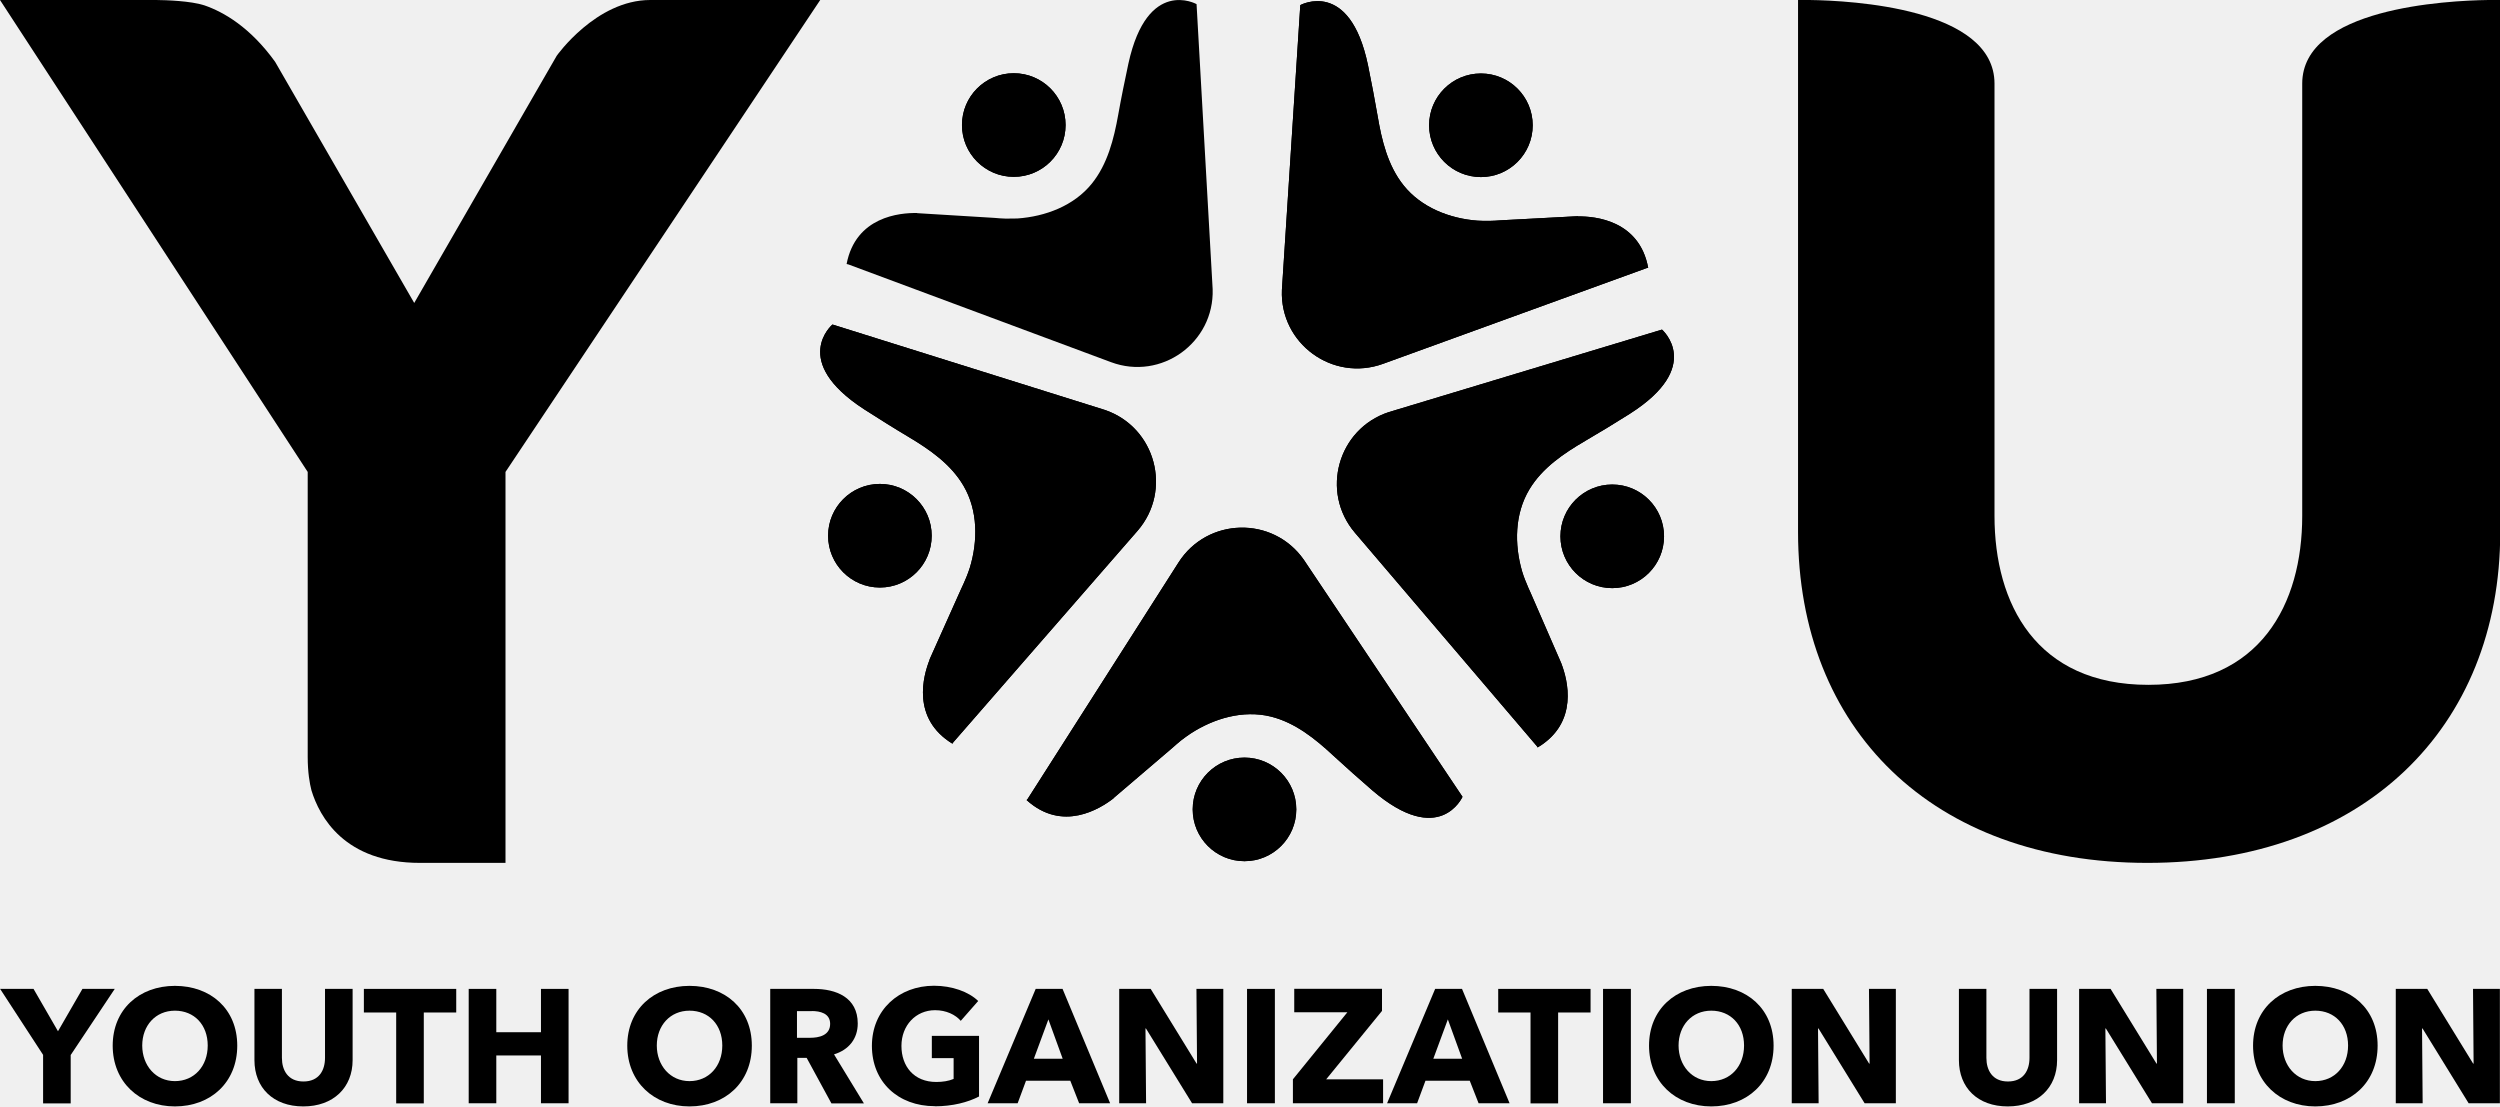
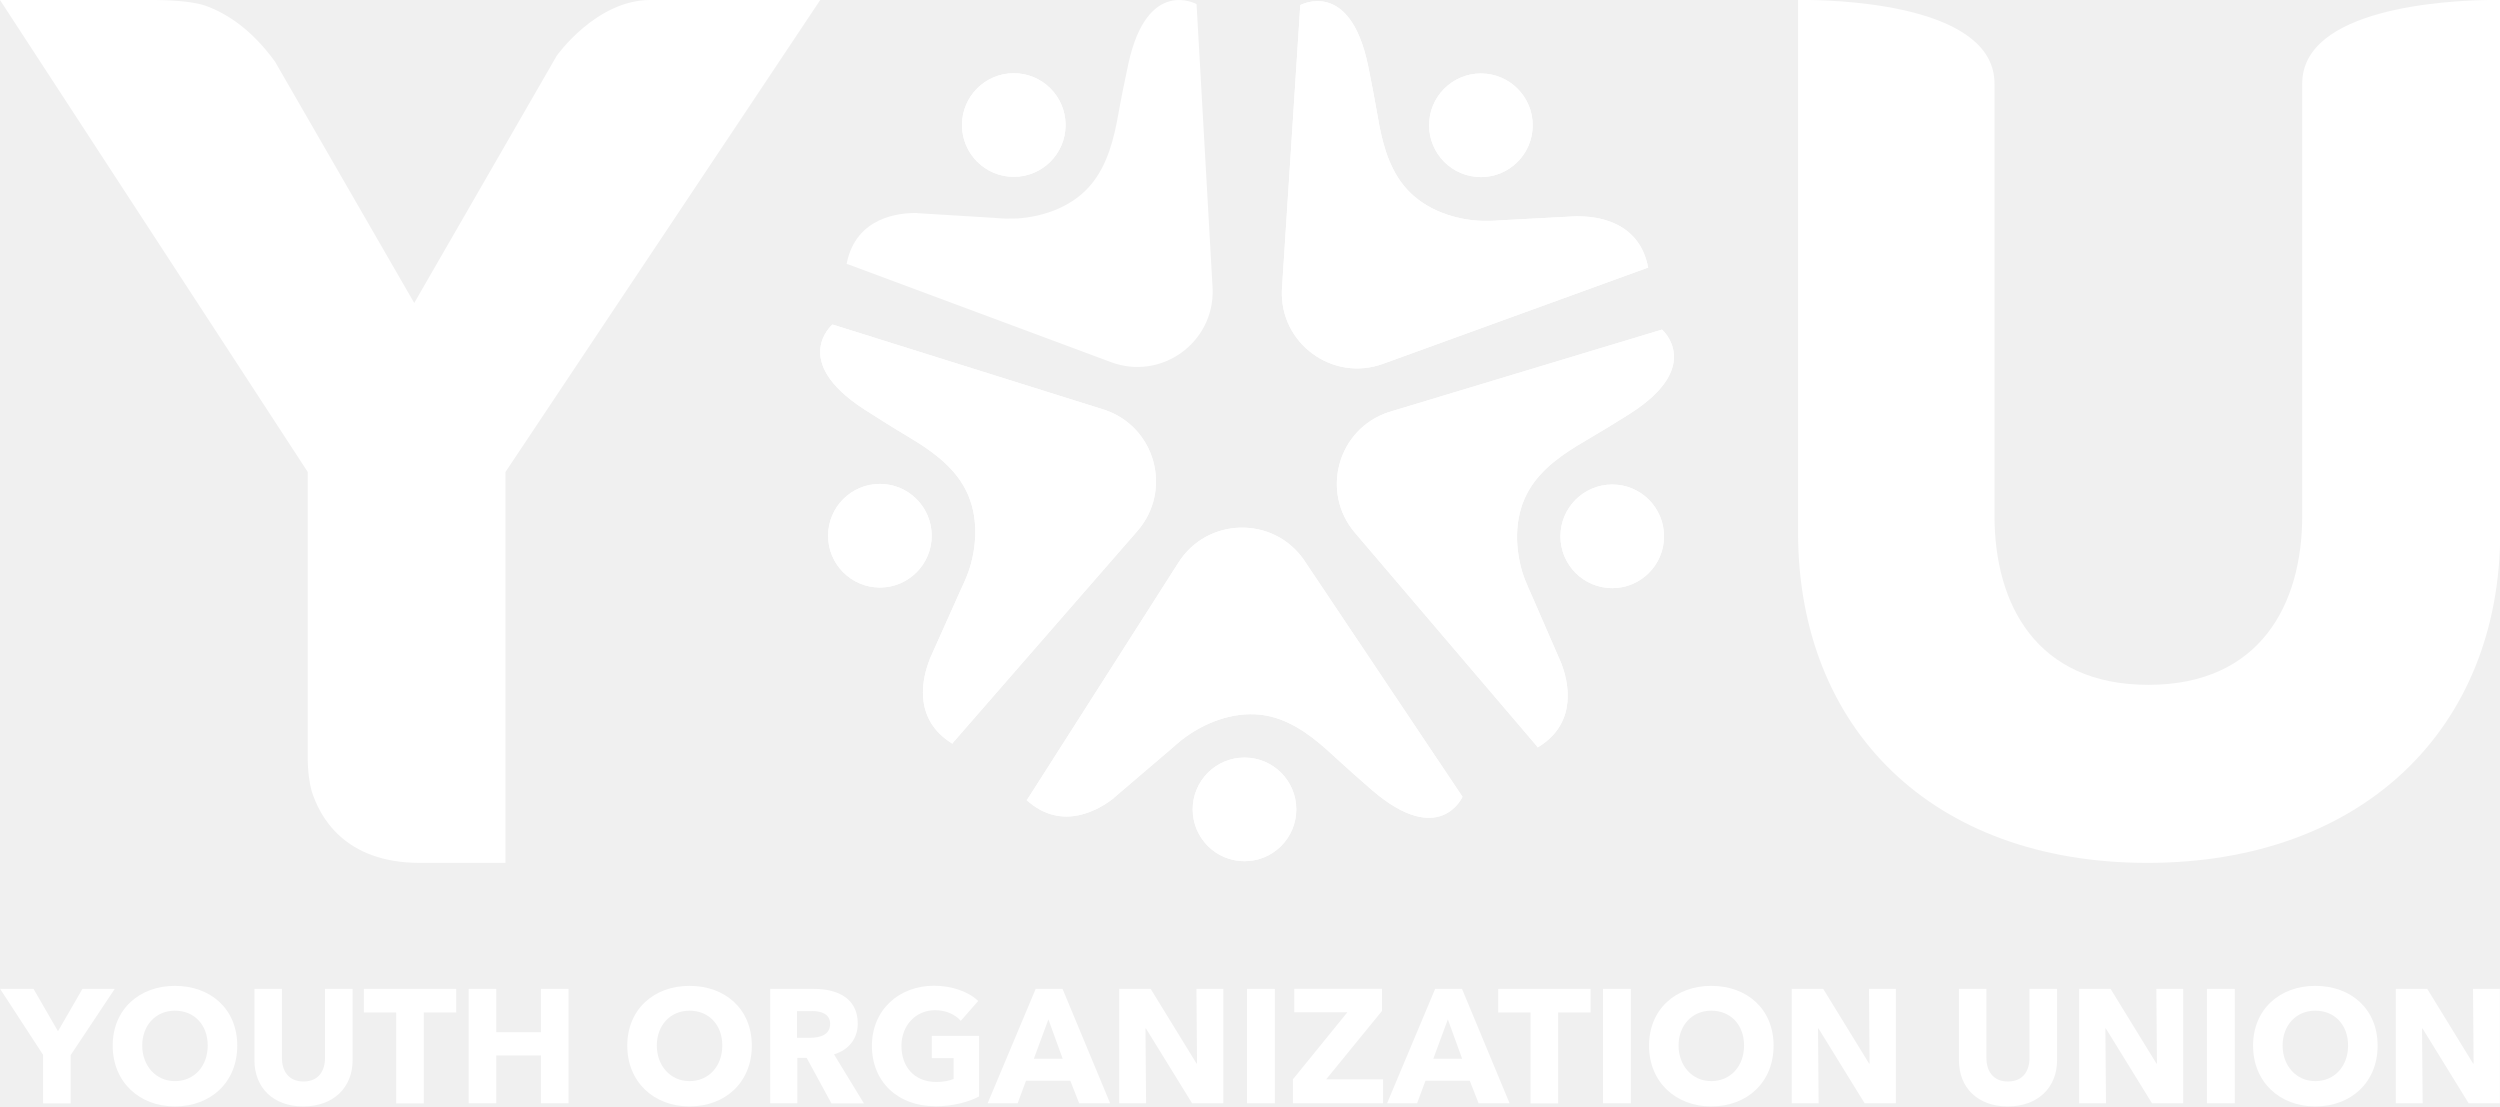
<svg xmlns="http://www.w3.org/2000/svg" width="1184" height="524" viewBox="0 0 1184 524" fill="none">
-   <g clip-path="url(#clip0_144_357)">
-     <path d="M33.48 499.58V522.567H20.409V499.58L0.057 468.338H15.88L27.46 488.401L39.041 468.338H54.347L33.537 499.58H33.48Z" fill="black" />
-     <path d="M82.839 524C65.927 524 53.373 512.363 53.373 495.223C53.373 478.083 65.927 466.905 82.839 466.905C99.751 466.905 112.363 477.854 112.363 495.223C112.363 512.592 99.808 524 82.839 524ZM82.839 478.656C73.667 478.656 67.361 485.707 67.361 495.166C67.361 504.624 73.724 512.019 82.839 512.019C91.954 512.019 98.375 504.968 98.375 495.166C98.375 485.363 92.012 478.656 82.839 478.656Z" fill="black" />
-     <path d="M143.607 524C129.39 524 120.504 515.114 120.504 502.102V468.338H133.517V501.013C133.517 506.802 136.327 512.191 143.722 512.191C151.117 512.191 153.926 506.86 153.926 501.013V468.338H166.997V502.102C166.997 515.114 157.825 524 143.665 524H143.607Z" fill="black" />
-     <path d="M200.706 479.516V522.567H187.635V479.516H172.329V468.338H216.07V479.516H200.763H200.706Z" fill="black" />
-     <path d="M256.2 522.509V499.866H235.046V522.509H221.975V468.338H235.046V488.86H256.2V468.338H269.271V522.509H256.2Z" fill="black" />
-     <path d="M326.542 524C309.63 524 297.075 512.363 297.075 495.223C297.075 478.083 309.63 466.905 326.542 466.905C343.453 466.905 356.066 477.854 356.066 495.223C356.066 512.592 343.511 524 326.542 524ZM326.542 478.656C317.369 478.656 311.063 485.707 311.063 495.166C311.063 504.624 317.426 512.019 326.542 512.019C335.657 512.019 342.078 504.968 342.078 495.166C342.078 485.363 335.714 478.656 326.542 478.656Z" fill="black" />
-     <path d="M393.73 522.509L382.035 501.013H377.621V522.509H364.78V468.338H385.475C395.909 468.338 406.228 472.293 406.228 484.733C406.228 492.013 401.928 497.229 394.992 499.35L409.152 522.567H393.845L393.73 522.509ZM384.443 478.886H377.449V491.497H383.641C387.826 491.497 393.157 490.408 393.157 484.905C393.157 479.86 388.341 478.828 384.443 478.828V478.886Z" fill="black" />
-     <path d="M442.689 523.885C425.376 523.885 412.935 512.42 412.935 495.338C412.935 478.255 425.777 466.848 442.345 466.848C450.829 466.848 458.741 469.657 463.269 474.07L455.014 483.472C452.492 480.548 448.135 478.427 442.861 478.427C433.688 478.427 426.923 485.65 426.923 495.338C426.923 505.026 432.828 512.42 443.434 512.42C446.472 512.42 449.339 511.962 451.632 510.987V501.127H441.313V490.58H463.671V519.299C458.397 522.051 451.116 523.942 442.746 523.942L442.689 523.885Z" fill="black" />
-     <path d="M511.081 522.509L506.896 511.847H485.914L481.958 522.509H467.741L490.5 468.338H503.227L525.757 522.509H511.196H511.081ZM496.52 482.784L489.64 501.414H503.285L496.52 482.784Z" fill="black" />
-     <path d="M564.568 522.509L542.726 487.083H542.497L542.784 522.509H530.057V468.338H544.962L566.69 503.707H566.919L566.632 468.338H579.359V522.509H564.511H564.568Z" fill="black" />
-     <path d="M590.595 522.509V468.338H603.781V522.509H590.595Z" fill="black" />
-     <path d="M612.323 522.509V511.159L638.121 479.402H612.953V468.281H654.516V478.771L628.088 511.159H655.032V522.509H612.323Z" fill="black" />
-     <path d="M700.264 522.509L696.079 511.847H675.097L671.142 522.509H656.924L679.684 468.338H692.41L714.94 522.509H700.379H700.264ZM685.703 482.784L678.824 501.414H692.468L685.703 482.784Z" fill="black" />
-     <path d="M737.929 479.516V522.567H724.858V479.516H709.552V468.338H753.293V479.516H737.986H737.929Z" fill="black" />
-     <path d="M759.198 522.509V468.338H772.383V522.509H759.198Z" fill="black" />
-     <path d="M810.449 524C793.537 524 780.983 512.363 780.983 495.223C780.983 478.083 793.537 466.905 810.449 466.905C827.361 466.905 839.973 477.854 839.973 495.223C839.973 512.592 827.418 524 810.449 524ZM810.449 478.656C801.277 478.656 794.971 485.707 794.971 495.166C794.971 504.624 801.334 512.019 810.449 512.019C819.564 512.019 825.985 504.968 825.985 495.166C825.985 485.363 819.622 478.656 810.449 478.656Z" fill="black" />
-     <path d="M883.084 522.509L861.242 487.083H861.013L861.3 522.509H848.573V468.338H863.478L885.205 503.707H885.435L885.148 468.338H897.875V522.509H883.027H883.084Z" fill="black" />
-     <path d="M950.846 524C936.629 524 927.743 515.114 927.743 502.102V468.338H940.756V501.013C940.756 506.802 943.566 512.191 950.961 512.191C958.356 512.191 961.165 506.86 961.165 501.013V468.338H974.236V502.102C974.236 515.114 965.064 524 950.903 524H950.846Z" fill="black" />
-     <path d="M1019.18 522.509L997.339 487.083H997.11L997.397 522.509H984.67V468.338H999.575L1021.3 503.707H1021.53L1021.25 468.338H1033.97V522.509H1019.12H1019.18Z" fill="black" />
-     <path d="M1045.21 522.509V468.338H1058.39V522.509H1045.21Z" fill="black" />
-     <path d="M1096.52 524C1079.61 524 1067.05 512.363 1067.05 495.223C1067.05 478.083 1079.61 466.905 1096.52 466.905C1113.43 466.905 1126.04 477.854 1126.04 495.223C1126.04 512.592 1113.49 524 1096.52 524ZM1096.52 478.656C1087.34 478.656 1081.04 485.707 1081.04 495.166C1081.04 504.624 1087.4 512.019 1096.52 512.019C1105.63 512.019 1112.05 504.968 1112.05 495.166C1112.05 485.363 1105.69 478.656 1096.52 478.656Z" fill="black" />
-     <path d="M1169.15 522.509L1147.31 487.083H1147.08L1147.37 522.509H1134.64V468.338H1149.55L1171.27 503.707H1171.5L1171.22 468.338H1183.94V522.509H1169.09H1169.15Z" fill="black" />
-     <path d="M763.555 278.538C777.106 278.538 788.091 267.554 788.091 254.003C788.091 240.453 777.106 229.469 763.555 229.469C750.004 229.469 739.018 240.453 739.018 254.003C739.018 267.554 750.004 278.538 763.555 278.538Z" fill="black" />
-     <path d="M701.354 83.865C714.905 83.865 725.89 72.881 725.89 59.331C725.89 45.781 714.905 34.796 701.354 34.796C687.802 34.796 676.817 45.781 676.817 59.331C676.817 72.881 687.802 83.865 701.354 83.865Z" fill="black" />
-     <path d="M480.124 83.751C493.675 83.751 504.66 72.766 504.66 59.216C504.66 45.666 493.675 34.681 480.124 34.681C466.573 34.681 455.587 45.666 455.587 59.216C455.587 72.766 466.573 83.751 480.124 83.751Z" fill="black" />
-     <path d="M416.719 278.252C430.27 278.252 441.255 267.267 441.255 253.717C441.255 240.167 430.27 229.182 416.719 229.182C403.168 229.182 392.182 240.167 392.182 253.717C392.182 267.267 403.168 278.252 416.719 278.252Z" fill="black" />
-     <path d="M589.392 407.861C602.943 407.861 613.928 396.877 613.928 383.327C613.928 369.777 602.943 358.792 589.392 358.792C575.84 358.792 564.855 369.777 564.855 383.327C564.855 396.877 575.84 407.861 589.392 407.861Z" fill="black" />
-     <path d="M747.388 102.381L710.813 104.33C709.036 104.502 707.258 104.559 705.424 104.616H704.851C703.188 104.616 701.526 104.616 699.806 104.502C686.62 103.527 673.148 98.311 664.721 87.763C657.268 78.419 654.402 66.496 652.453 54.974C651.077 46.891 649.472 38.808 647.866 30.783C639.21 -10.376 615.82 2.408 615.82 2.408L607.106 137.349C606.074 162.686 631.127 180.972 654.975 172.316L779.836 126.973C779.836 126.973 780.352 126.916 780.581 126.858C776.454 104.387 755.471 102.381 747.331 102.495L747.388 102.381Z" fill="black" />
-     <path d="M739.477 314.251L724.858 280.659C724.113 279.054 723.368 277.392 722.737 275.729L722.508 275.213C721.877 273.666 721.304 272.118 720.845 270.513C717.176 257.787 717.348 243.398 724.285 231.819C730.419 221.558 740.623 214.736 750.713 208.832C757.822 204.705 764.816 200.405 771.753 196.049C807.239 173.52 787.117 156.094 787.117 156.094L657.67 195.189C633.592 203.1 625.222 232.965 641.675 252.284L727.839 353.346C727.839 353.346 728.069 353.805 728.241 353.977C747.904 342.225 742.401 321.875 739.477 314.308V314.251Z" fill="black" />
-     <path d="M527.362 377.995L555.224 354.206C556.542 353.002 557.918 351.855 559.294 350.709L559.753 350.365C561.071 349.39 562.39 348.359 563.823 347.441C574.888 340.219 588.761 336.149 601.832 339.359C613.412 342.225 622.986 349.964 631.528 357.932C637.547 363.492 643.739 368.938 649.93 374.326C681.862 401.67 692.64 377.365 692.64 377.365L617.425 265.009C602.806 244.258 571.792 245.003 558.148 266.385L486.717 378.339C486.717 378.339 486.373 378.683 486.201 378.912C503.17 394.275 520.999 383.04 527.42 378.052L527.362 377.995Z" fill="black" />
-     <path d="M434.319 100.948L470.894 103.183C472.671 103.355 474.448 103.47 476.226 103.527H476.799C478.461 103.527 480.124 103.527 481.844 103.47C495.029 102.553 508.559 97.508 517.043 87.018C524.553 77.732 527.534 65.808 529.598 54.286C531.031 46.203 532.694 38.178 534.414 30.095C543.414 -11.006 566.69 1.949 566.69 1.949L574.314 136.947C575.117 162.285 549.95 180.399 526.159 171.514L401.699 125.196C401.699 125.196 401.183 125.139 400.954 125.024C405.253 102.553 426.235 100.719 434.376 100.891L434.319 100.948Z" fill="black" />
-     <path d="M440.224 312.359L455.186 278.939C455.989 277.334 456.677 275.672 457.365 274.067L457.594 273.551C458.225 272.003 458.798 270.455 459.314 268.85C463.155 256.182 463.155 241.736 456.333 230.099C450.313 219.781 440.224 212.845 430.134 206.826C423.082 202.641 416.146 198.227 409.209 193.813C373.952 170.883 394.246 153.686 394.246 153.686L523.292 194.157C547.313 202.354 555.339 232.277 538.713 251.424L451.46 351.569C451.46 351.569 451.231 352.028 451.059 352.2C431.567 340.276 437.242 319.983 440.281 312.417L440.224 312.359Z" fill="black" />
-     <path d="M763.555 278.538C777.106 278.538 788.091 267.554 788.091 254.003C788.091 240.453 777.106 229.469 763.555 229.469C750.004 229.469 739.018 240.453 739.018 254.003C739.018 267.554 750.004 278.538 763.555 278.538Z" fill="black" />
-     <path d="M701.354 83.865C714.905 83.865 725.89 72.881 725.89 59.331C725.89 45.781 714.905 34.796 701.354 34.796C687.802 34.796 676.817 45.781 676.817 59.331C676.817 72.881 687.802 83.865 701.354 83.865Z" fill="black" />
-     <path d="M480.124 83.751C493.675 83.751 504.66 72.766 504.66 59.216C504.66 45.666 493.675 34.681 480.124 34.681C466.573 34.681 455.587 45.666 455.587 59.216C455.587 72.766 466.573 83.751 480.124 83.751Z" fill="black" />
-     <path d="M416.719 278.252C430.27 278.252 441.255 267.267 441.255 253.717C441.255 240.167 430.27 229.182 416.719 229.182C403.168 229.182 392.182 240.167 392.182 253.717C392.182 267.267 403.168 278.252 416.719 278.252Z" fill="black" />
-     <path d="M589.392 407.861C602.943 407.861 613.928 396.877 613.928 383.327C613.928 369.777 602.943 358.792 589.392 358.792C575.84 358.792 564.855 369.777 564.855 383.327C564.855 396.877 575.84 407.861 589.392 407.861Z" fill="black" />
-     <path d="M747.388 102.381L710.813 104.33C709.036 104.502 707.258 104.559 705.424 104.616H704.851C703.188 104.616 701.526 104.616 699.806 104.502C686.62 103.527 673.148 98.311 664.721 87.763C657.268 78.419 654.402 66.496 652.453 54.974C651.077 46.891 649.472 38.808 647.866 30.783C639.21 -10.376 615.82 2.408 615.82 2.408L607.106 137.349C606.074 162.686 631.127 180.972 654.975 172.316L779.836 126.973C779.836 126.973 780.352 126.916 780.581 126.858C776.454 104.387 755.471 102.381 747.331 102.495L747.388 102.381Z" fill="black" />
-     <path d="M739.477 314.251L724.858 280.659C724.113 279.054 723.368 277.392 722.737 275.729L722.508 275.213C721.877 273.666 721.304 272.118 720.845 270.513C717.176 257.787 717.348 243.398 724.285 231.819C730.419 221.558 740.623 214.736 750.713 208.832C757.822 204.705 764.816 200.405 771.753 196.049C807.239 173.52 787.117 156.094 787.117 156.094L657.67 195.189C633.592 203.1 625.222 232.965 641.675 252.284L727.839 353.346C727.839 353.346 728.069 353.805 728.241 353.977C747.904 342.225 742.401 321.875 739.477 314.308V314.251Z" fill="black" />
-     <path d="M527.362 377.995L555.224 354.206C556.542 353.002 557.918 351.855 559.294 350.709L559.753 350.365C561.071 349.39 562.39 348.359 563.823 347.441C574.888 340.219 588.761 336.149 601.832 339.359C613.412 342.225 622.986 349.964 631.528 357.932C637.547 363.492 643.739 368.938 649.93 374.326C681.862 401.67 692.64 377.365 692.64 377.365L617.425 265.009C602.806 244.258 571.792 245.003 558.148 266.385L486.717 378.339C486.717 378.339 486.373 378.683 486.201 378.912C503.17 394.275 520.999 383.04 527.42 378.052L527.362 377.995Z" fill="black" />
-     <path d="M440.224 312.359L455.186 278.939C455.989 277.334 456.677 275.672 457.365 274.067L457.594 273.551C458.225 272.003 458.798 270.455 459.314 268.85C463.155 256.182 463.155 241.736 456.333 230.099C450.313 219.781 440.224 212.845 430.134 206.826C423.082 202.641 416.146 198.227 409.209 193.813C373.952 170.883 394.246 153.686 394.246 153.686L523.292 194.157C547.313 202.354 555.339 232.277 538.713 251.424L451.46 351.569C451.46 351.569 451.231 352.028 451.059 352.2C431.567 340.276 437.242 319.983 440.281 312.417L440.224 312.359Z" fill="black" />
-     <path d="M1178.5 0C1158.49 0.287 1090.33 3.841 1090.33 39.611V244.373C1090.33 285.99 1070.6 324.34 1017.46 324.34C964.318 324.34 944.597 285.99 944.597 244.373V76.757V39.611C944.597 3.841 876.893 0.287 857 0H851.554V251.997C851.554 345.149 915.131 408.664 1017 408.664C1118.88 408.664 1184.11 345.091 1184.11 251.997V0H1178.61H1178.5Z" fill="black" />
-     <path d="M388.456 0H307.967C282.284 0 263.653 26.426 263.653 26.426L196.177 143.482L130.307 29.293C118.497 12.898 105.943 5.675 96.77 2.522C90.177 0.401 78.712 0.057 73.953 0H0L145.728 223.507V358.391C145.728 365.785 146.646 371.002 147.506 374.327C151.289 386.709 163.041 408.721 198.986 408.664H239.403V223.507L350.734 56.579L388.456 0Z" fill="black" />
+   <g clip-path="url(#clip0_144_450)">
+     <path d="M33.48 499.58V522.567H20.409V499.58L0.057 468.338H15.88L27.46 488.401L39.041 468.338H54.347L33.537 499.58H33.48Z" fill="white" />
+     <path d="M82.839 524C65.927 524 53.373 512.363 53.373 495.223C53.373 478.083 65.927 466.905 82.839 466.905C99.751 466.905 112.363 477.854 112.363 495.223C112.363 512.592 99.808 524 82.839 524ZM82.839 478.656C73.667 478.656 67.361 485.707 67.361 495.166C67.361 504.624 73.724 512.019 82.839 512.019C91.954 512.019 98.375 504.968 98.375 495.166C98.375 485.363 92.012 478.656 82.839 478.656Z" fill="white" />
+     <path d="M143.607 524C129.39 524 120.504 515.114 120.504 502.102V468.338H133.517V501.013C133.517 506.802 136.327 512.191 143.722 512.191C151.117 512.191 153.926 506.86 153.926 501.013V468.338H166.997V502.102C166.997 515.114 157.825 524 143.665 524H143.607Z" fill="white" />
+     <path d="M200.706 479.516V522.567H187.635V479.516H172.329V468.338H216.07V479.516H200.763H200.706Z" fill="white" />
+     <path d="M256.2 522.509V499.866H235.046V522.509H221.975V468.338H235.046V488.86H256.2V468.338H269.271V522.509H256.2Z" fill="white" />
+     <path d="M326.542 524C309.63 524 297.075 512.363 297.075 495.223C297.075 478.083 309.63 466.905 326.542 466.905C343.453 466.905 356.066 477.854 356.066 495.223C356.066 512.592 343.511 524 326.542 524ZM326.542 478.656C317.369 478.656 311.063 485.707 311.063 495.166C311.063 504.624 317.426 512.019 326.542 512.019C335.657 512.019 342.078 504.968 342.078 495.166C342.078 485.363 335.714 478.656 326.542 478.656Z" fill="white" />
+     <path d="M393.73 522.509L382.035 501.013H377.621V522.509H364.78V468.338H385.475C395.909 468.338 406.228 472.293 406.228 484.733C406.228 492.013 401.928 497.229 394.992 499.35L409.152 522.567H393.845L393.73 522.509ZM384.443 478.886H377.449V491.497H383.641C387.826 491.497 393.157 490.408 393.157 484.905C393.157 479.86 388.341 478.828 384.443 478.828V478.886Z" fill="white" />
+     <path d="M442.689 523.885C425.376 523.885 412.935 512.42 412.935 495.338C412.935 478.255 425.777 466.848 442.345 466.848C450.829 466.848 458.741 469.657 463.269 474.07L455.014 483.472C452.492 480.548 448.135 478.427 442.861 478.427C433.688 478.427 426.923 485.65 426.923 495.338C426.923 505.026 432.828 512.42 443.434 512.42C446.472 512.42 449.339 511.962 451.632 510.987V501.127H441.313V490.58H463.671V519.299C458.397 522.051 451.116 523.942 442.746 523.942L442.689 523.885Z" fill="white" />
+     <path d="M511.081 522.509L506.896 511.847H485.914L481.958 522.509H467.741L490.5 468.338H503.227L525.757 522.509H511.196H511.081ZM496.52 482.784L489.64 501.414H503.285L496.52 482.784Z" fill="white" />
+     <path d="M564.568 522.509L542.726 487.083H542.497L542.784 522.509H530.057V468.338H544.962L566.69 503.707H566.919L566.632 468.338H579.359V522.509H564.511H564.568Z" fill="white" />
+     <path d="M590.595 522.509V468.338H603.781V522.509H590.595Z" fill="white" />
+     <path d="M612.323 522.509V511.159L638.121 479.402H612.953V468.281H654.516V478.771L628.088 511.159H655.032V522.509H612.323Z" fill="white" />
+     <path d="M700.264 522.509L696.079 511.847H675.097L671.142 522.509H656.924L679.684 468.338H692.41L714.94 522.509H700.379H700.264ZM685.703 482.784L678.824 501.414H692.468L685.703 482.784Z" fill="white" />
+     <path d="M737.929 479.516V522.567H724.858V479.516H709.552V468.338H753.293V479.516H737.986H737.929Z" fill="white" />
+     <path d="M759.198 522.509V468.338H772.383V522.509H759.198Z" fill="white" />
+     <path d="M810.449 524C793.537 524 780.983 512.363 780.983 495.223C780.983 478.083 793.537 466.905 810.449 466.905C827.361 466.905 839.973 477.854 839.973 495.223C839.973 512.592 827.418 524 810.449 524ZM810.449 478.656C801.277 478.656 794.971 485.707 794.971 495.166C794.971 504.624 801.334 512.019 810.449 512.019C819.564 512.019 825.985 504.968 825.985 495.166C825.985 485.363 819.622 478.656 810.449 478.656Z" fill="white" />
+     <path d="M883.084 522.509L861.242 487.083H861.013L861.3 522.509H848.573V468.338H863.478L885.205 503.707H885.435L885.148 468.338H897.875V522.509H883.027H883.084Z" fill="white" />
+     <path d="M950.846 524C936.629 524 927.743 515.114 927.743 502.102V468.338H940.756V501.013C940.756 506.802 943.566 512.191 950.961 512.191C958.356 512.191 961.165 506.86 961.165 501.013V468.338H974.236V502.102C974.236 515.114 965.064 524 950.903 524H950.846Z" fill="white" />
+     <path d="M1019.18 522.509L997.339 487.083H997.11L997.397 522.509H984.67V468.338H999.575L1021.3 503.707H1021.53L1021.25 468.338H1033.97V522.509H1019.12H1019.18Z" fill="white" />
+     <path d="M1045.21 522.509V468.338H1058.39V522.509H1045.21Z" fill="white" />
+     <path d="M1096.52 524C1079.61 524 1067.05 512.363 1067.05 495.223C1067.05 478.083 1079.61 466.905 1096.52 466.905C1113.43 466.905 1126.04 477.854 1126.04 495.223C1126.04 512.592 1113.49 524 1096.52 524ZM1096.52 478.656C1087.34 478.656 1081.04 485.707 1081.04 495.166C1081.04 504.624 1087.4 512.019 1096.52 512.019C1105.63 512.019 1112.05 504.968 1112.05 495.166C1112.05 485.363 1105.69 478.656 1096.52 478.656Z" fill="white" />
+     <path d="M1169.15 522.509L1147.31 487.083H1147.08L1147.37 522.509H1134.64V468.338H1149.55L1171.27 503.707H1171.5L1171.22 468.338H1183.94V522.509H1169.09H1169.15Z" fill="white" />
+     <path d="M763.555 278.538C777.106 278.538 788.091 267.554 788.091 254.003C788.091 240.453 777.106 229.469 763.555 229.469C750.004 229.469 739.018 240.453 739.018 254.003C739.018 267.554 750.004 278.538 763.555 278.538Z" fill="white" />
+     <path d="M701.354 83.865C714.905 83.865 725.89 72.881 725.89 59.331C725.89 45.781 714.905 34.796 701.354 34.796C687.802 34.796 676.817 45.781 676.817 59.331C676.817 72.881 687.802 83.865 701.354 83.865Z" fill="white" />
+     <path d="M480.124 83.751C493.675 83.751 504.66 72.766 504.66 59.216C504.66 45.666 493.675 34.681 480.124 34.681C466.573 34.681 455.587 45.666 455.587 59.216C455.587 72.766 466.573 83.751 480.124 83.751Z" fill="white" />
+     <path d="M416.719 278.252C430.27 278.252 441.255 267.267 441.255 253.717C441.255 240.167 430.27 229.182 416.719 229.182C403.168 229.182 392.182 240.167 392.182 253.717C392.182 267.267 403.168 278.252 416.719 278.252Z" fill="white" />
+     <path d="M589.392 407.861C602.943 407.861 613.928 396.877 613.928 383.327C613.928 369.777 602.943 358.792 589.392 358.792C575.84 358.792 564.855 369.777 564.855 383.327C564.855 396.877 575.84 407.861 589.392 407.861Z" fill="white" />
+     <path d="M747.388 102.381L710.813 104.33C709.036 104.502 707.258 104.559 705.424 104.616H704.851C703.188 104.616 701.526 104.616 699.806 104.502C686.62 103.527 673.148 98.311 664.721 87.763C657.268 78.419 654.402 66.496 652.453 54.974C651.077 46.891 649.472 38.808 647.866 30.783C639.21 -10.376 615.82 2.408 615.82 2.408L607.106 137.349C606.074 162.686 631.127 180.972 654.975 172.316L779.836 126.973C779.836 126.973 780.352 126.916 780.581 126.858C776.454 104.387 755.471 102.381 747.331 102.495L747.388 102.381Z" fill="white" />
+     <path d="M739.477 314.251L724.858 280.659C724.113 279.054 723.368 277.392 722.737 275.729L722.508 275.213C721.877 273.666 721.304 272.118 720.845 270.513C717.176 257.787 717.348 243.398 724.285 231.819C730.419 221.558 740.623 214.736 750.713 208.832C757.822 204.705 764.816 200.405 771.753 196.049C807.239 173.52 787.117 156.094 787.117 156.094L657.67 195.189C633.592 203.1 625.222 232.965 641.675 252.284L727.839 353.346C727.839 353.346 728.069 353.805 728.241 353.977C747.904 342.225 742.401 321.875 739.477 314.308V314.251Z" fill="white" />
+     <path d="M527.362 377.995L555.224 354.206C556.542 353.002 557.918 351.855 559.294 350.709L559.753 350.365C561.071 349.39 562.39 348.359 563.823 347.441C574.888 340.219 588.761 336.149 601.832 339.359C613.412 342.225 622.986 349.964 631.528 357.932C637.547 363.492 643.739 368.938 649.93 374.326C681.862 401.67 692.64 377.365 692.64 377.365L617.425 265.009C602.806 244.258 571.792 245.003 558.148 266.385L486.717 378.339C486.717 378.339 486.373 378.683 486.201 378.912C503.17 394.275 520.999 383.04 527.42 378.052L527.362 377.995Z" fill="white" />
+     <path d="M434.319 100.948L470.894 103.183C472.671 103.355 474.448 103.47 476.226 103.527H476.799C478.461 103.527 480.124 103.527 481.844 103.47C495.029 102.553 508.559 97.508 517.043 87.018C524.553 77.732 527.534 65.808 529.598 54.286C531.031 46.203 532.694 38.178 534.414 30.095C543.414 -11.006 566.69 1.949 566.69 1.949L574.314 136.947C575.117 162.285 549.95 180.399 526.159 171.514L401.699 125.196C401.699 125.196 401.183 125.139 400.954 125.024C405.253 102.553 426.235 100.719 434.376 100.891L434.319 100.948Z" fill="white" />
+     <path d="M440.224 312.359L455.186 278.939C455.989 277.334 456.677 275.672 457.365 274.067L457.594 273.551C458.225 272.003 458.798 270.455 459.314 268.85C463.155 256.182 463.155 241.736 456.333 230.099C450.313 219.781 440.224 212.845 430.134 206.826C423.082 202.641 416.146 198.227 409.209 193.813C373.952 170.883 394.246 153.686 394.246 153.686L523.292 194.157C547.313 202.354 555.339 232.277 538.713 251.424L451.46 351.569C451.46 351.569 451.231 352.028 451.059 352.2C431.567 340.276 437.242 319.983 440.281 312.417L440.224 312.359Z" fill="white" />
+     <path d="M763.555 278.538C777.106 278.538 788.091 267.554 788.091 254.003C788.091 240.453 777.106 229.469 763.555 229.469C750.004 229.469 739.018 240.453 739.018 254.003C739.018 267.554 750.004 278.538 763.555 278.538Z" fill="white" />
+     <path d="M701.354 83.865C714.905 83.865 725.89 72.881 725.89 59.331C725.89 45.781 714.905 34.796 701.354 34.796C687.802 34.796 676.817 45.781 676.817 59.331C676.817 72.881 687.802 83.865 701.354 83.865Z" fill="white" />
+     <path d="M480.124 83.751C493.675 83.751 504.66 72.766 504.66 59.216C504.66 45.666 493.675 34.681 480.124 34.681C466.573 34.681 455.587 45.666 455.587 59.216C455.587 72.766 466.573 83.751 480.124 83.751Z" fill="white" />
+     <path d="M416.719 278.252C430.27 278.252 441.255 267.267 441.255 253.717C441.255 240.167 430.27 229.182 416.719 229.182C403.168 229.182 392.182 240.167 392.182 253.717C392.182 267.267 403.168 278.252 416.719 278.252Z" fill="white" />
+     <path d="M589.392 407.861C602.943 407.861 613.928 396.877 613.928 383.327C613.928 369.777 602.943 358.792 589.392 358.792C575.84 358.792 564.855 369.777 564.855 383.327C564.855 396.877 575.84 407.861 589.392 407.861Z" fill="white" />
+     <path d="M747.388 102.381L710.813 104.33C709.036 104.502 707.258 104.559 705.424 104.616H704.851C703.188 104.616 701.526 104.616 699.806 104.502C686.62 103.527 673.148 98.311 664.721 87.763C657.268 78.419 654.402 66.496 652.453 54.974C651.077 46.891 649.472 38.808 647.866 30.783C639.21 -10.376 615.82 2.408 615.82 2.408L607.106 137.349C606.074 162.686 631.127 180.972 654.975 172.316L779.836 126.973C779.836 126.973 780.352 126.916 780.581 126.858C776.454 104.387 755.471 102.381 747.331 102.495L747.388 102.381Z" fill="white" />
+     <path d="M739.477 314.251L724.858 280.659C724.113 279.054 723.368 277.392 722.737 275.729L722.508 275.213C721.877 273.666 721.304 272.118 720.845 270.513C717.176 257.787 717.348 243.398 724.285 231.819C730.419 221.558 740.623 214.736 750.713 208.832C757.822 204.705 764.816 200.405 771.753 196.049C807.239 173.52 787.117 156.094 787.117 156.094L657.67 195.189C633.592 203.1 625.222 232.965 641.675 252.284L727.839 353.346C727.839 353.346 728.069 353.805 728.241 353.977C747.904 342.225 742.401 321.875 739.477 314.308V314.251Z" fill="white" />
+     <path d="M527.362 377.995L555.224 354.206C556.542 353.002 557.918 351.855 559.294 350.709L559.753 350.365C561.071 349.39 562.39 348.359 563.823 347.441C574.888 340.219 588.761 336.149 601.832 339.359C613.412 342.225 622.986 349.964 631.528 357.932C637.547 363.492 643.739 368.938 649.93 374.326C681.862 401.67 692.64 377.365 692.64 377.365L617.425 265.009C602.806 244.258 571.792 245.003 558.148 266.385L486.717 378.339C486.717 378.339 486.373 378.683 486.201 378.912C503.17 394.275 520.999 383.04 527.42 378.052L527.362 377.995Z" fill="white" />
+     <path d="M440.224 312.359L455.186 278.939C455.989 277.334 456.677 275.672 457.365 274.067L457.594 273.551C458.225 272.003 458.798 270.455 459.314 268.85C463.155 256.182 463.155 241.736 456.333 230.099C450.313 219.781 440.224 212.845 430.134 206.826C423.082 202.641 416.146 198.227 409.209 193.813C373.952 170.883 394.246 153.686 394.246 153.686L523.292 194.157C547.313 202.354 555.339 232.277 538.713 251.424L451.46 351.569C451.46 351.569 451.231 352.028 451.059 352.2C431.567 340.276 437.242 319.983 440.281 312.417L440.224 312.359Z" fill="white" />
+     <path d="M1178.5 0C1158.49 0.287 1090.33 3.841 1090.33 39.611V244.373C1090.33 285.99 1070.6 324.34 1017.46 324.34C964.318 324.34 944.597 285.99 944.597 244.373V76.757V39.611C944.597 3.841 876.893 0.287 857 0H851.554V251.997C851.554 345.149 915.131 408.664 1017 408.664C1118.88 408.664 1184.11 345.091 1184.11 251.997V0H1178.61H1178.5Z" fill="white" />
+     <path d="M388.456 0H307.967C282.284 0 263.653 26.426 263.653 26.426L196.177 143.482L130.307 29.293C118.497 12.898 105.943 5.675 96.77 2.522C90.177 0.401 78.712 0.057 73.953 0H0L145.728 223.507V358.391C145.728 365.785 146.646 371.002 147.506 374.327C151.289 386.709 163.041 408.721 198.986 408.664H239.403V223.507L350.734 56.579L388.456 0Z" fill="white" />
  </g>
  <defs>
-     <clipPath id="clip0_144_357">
+     <clipPath id="clip0_144_450">
      <rect width="1184" height="524" fill="white" />
    </clipPath>
  </defs>
</svg>
